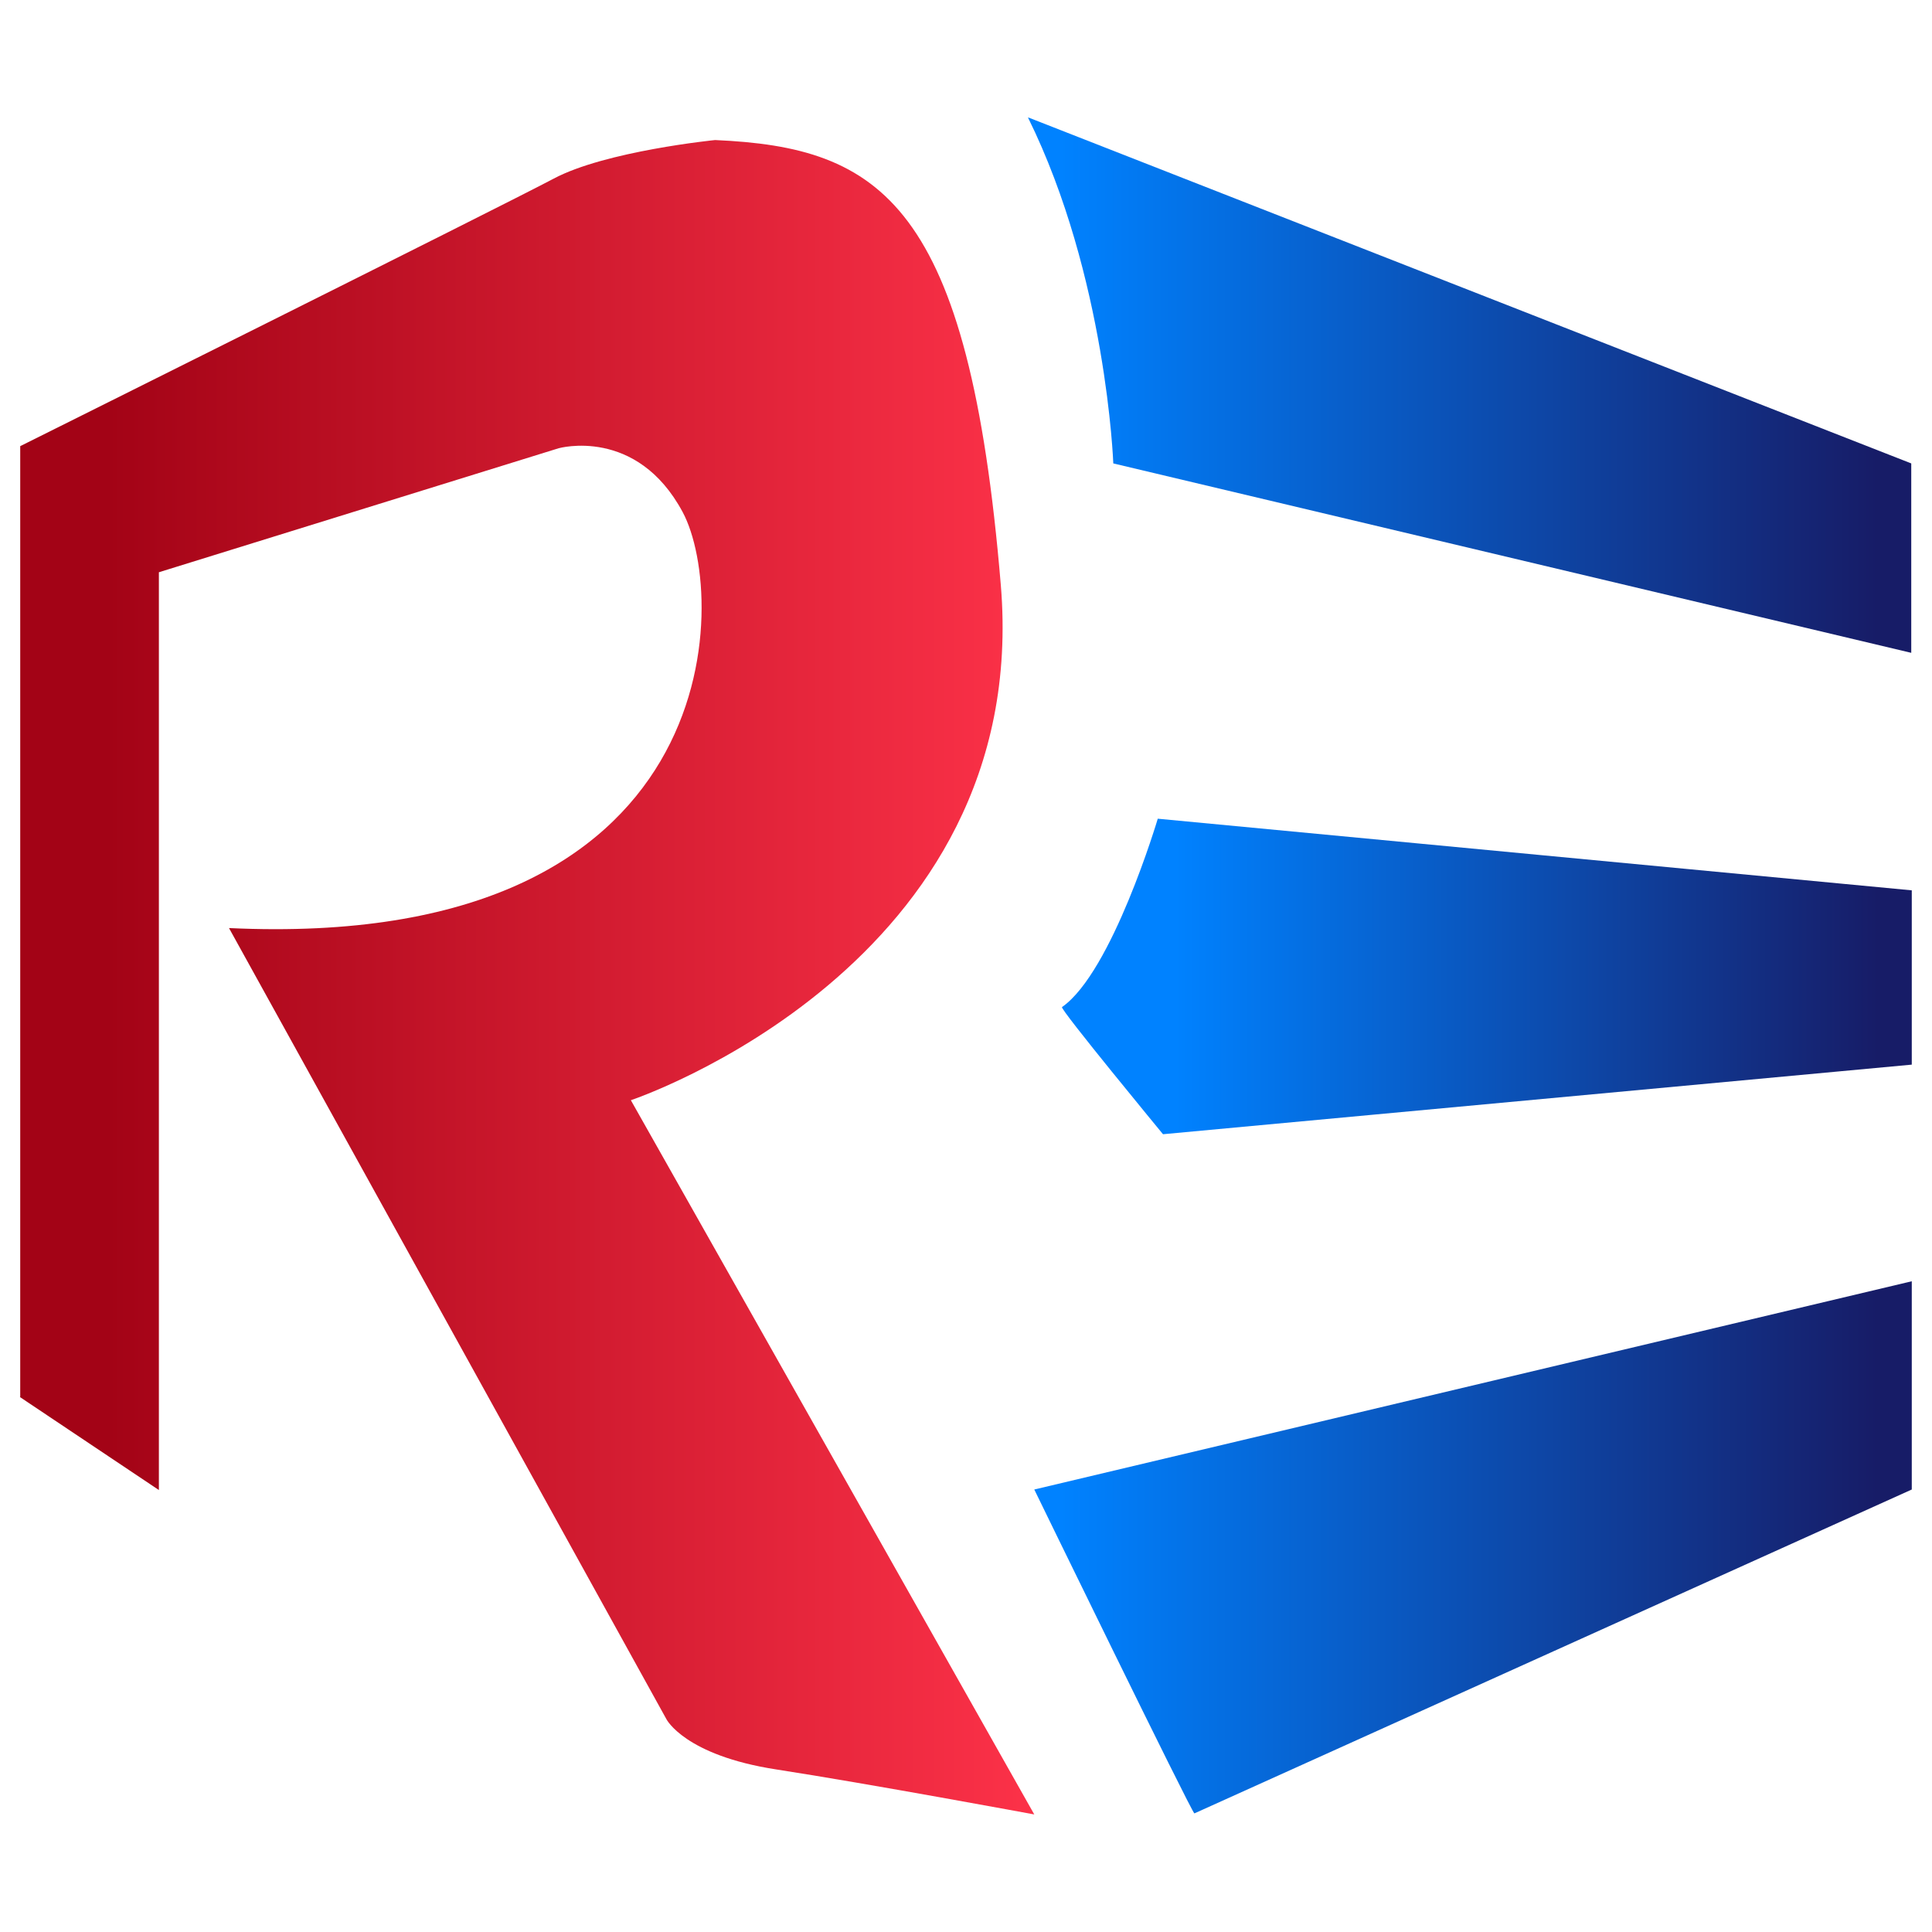
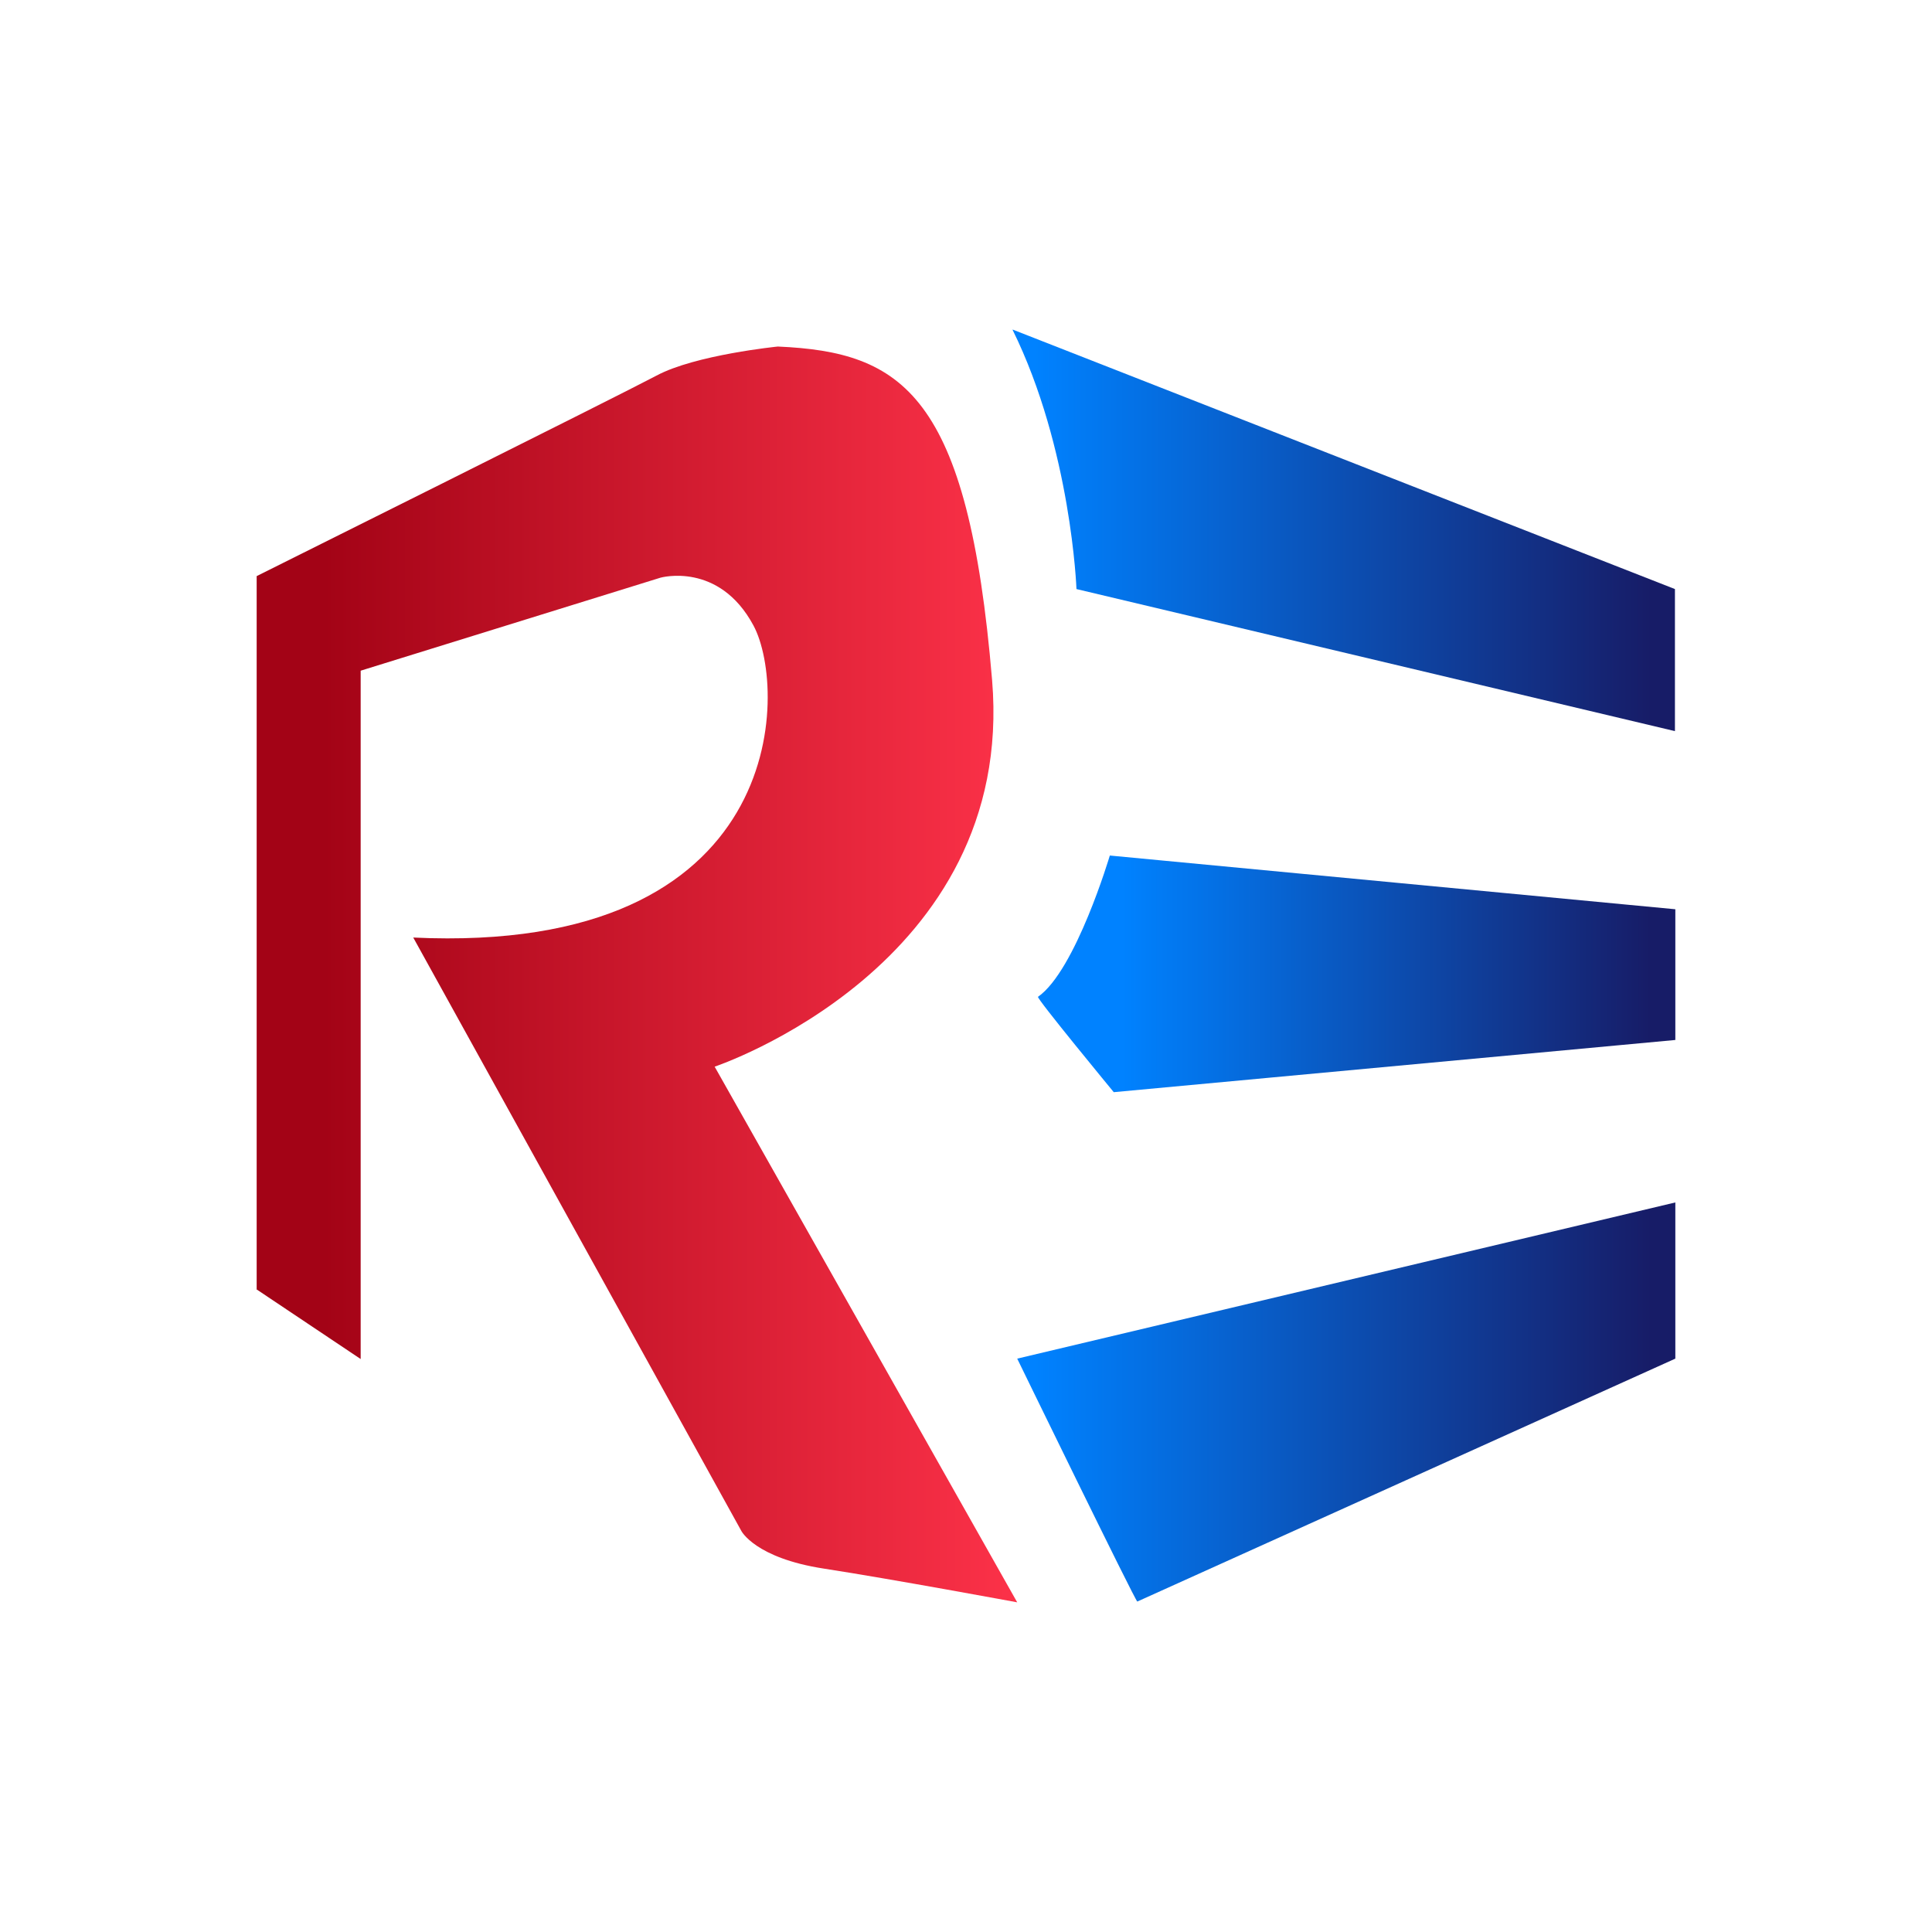
- <svg xmlns="http://www.w3.org/2000/svg" width="384" height="384" viewBox="64 64 384 384" role="img" aria-label="RE - Rise - Option 19">
+ <svg xmlns="http://www.w3.org/2000/svg" width="512" height="512" viewBox="0 0 512 512" role="img" aria-label="RE - Rise - Option 15">
  <defs>
    <linearGradient id="re-e-middle-blue-middle" x1="0" y1="0" x2="1" y2="0" gradientTransform="translate(357.4 384.9) scale(134.9 56.4)" gradientUnits="userSpaceOnUse">
      <stop offset="0" stop-color="#0082ff" />
      <stop offset="1" stop-color="#171c67" />
    </linearGradient>
    <linearGradient id="re-r-red-red" x1="0" y1="0" x2="1" y2="0" gradientTransform="translate(154.2 408.7) scale(181.2 299.1)" gradientUnits="userSpaceOnUse">
      <stop offset="0" stop-color="#a30316" />
      <stop offset="1" stop-color="#ff334a" />
    </linearGradient>
    <linearGradient id="re-e-top-blue-top" x1="0" y1="0" x2="1" y2="0" gradientTransform="translate(335.4 272.3) scale(156.8 95.1)" gradientUnits="userSpaceOnUse">
      <stop offset="0" stop-color="#0082ff" />
      <stop offset="1" stop-color="#171c67" />
    </linearGradient>
    <linearGradient id="re-e-bottom-blue-bottom" x1="0" y1="-.1" x2="1" y2="-.1" gradientTransform="translate(335.4 484.8) scale(156.8 -95.1)" gradientUnits="userSpaceOnUse">
      <stop offset="0" stop-color="#0082ff" />
      <stop offset="1" stop-color="#171c67" />
    </linearGradient>
  </defs>
-   <g transform="translate(0 0) translate(358.4 256) rotate(0) scale(1) translate(-358.4 -256)" opacity="1">
+   <g transform="translate(0 0) translate(358.4 258.048) rotate(0) scale(1) translate(-358.4 -258.048)" opacity="1">
    <g transform="translate(256 256) scale(1.04) translate(-317.65 -383.55)">
      <path id="e-middle" fill="url(#re-e-middle-blue-middle)" fill-rule="evenodd" d="M498.4,369.1v33.3l-143.1,13.3s-19.8-24-19.3-24.3c9.6-6.7,18.3-36,18.3-36l144.2,13.7h0Z" />
    </g>
  </g>
  <g transform="translate(0 0) translate(67.916 341.644) rotate(0) scale(1) translate(-67.916 -341.644)" opacity="1">
    <g transform="translate(256 256) scale(1.04) translate(-317.65 -383.55)">
      <path id="r-red" fill="url(#re-r-red-red)" fill-rule="evenodd" d="M136.8,465.9l26.6,17.8v-175.4l76.4-23.7s14.9-4.2,23.7,12.2c8.8,16.4,8.8,84-86.7,79.5l83.6,151.2s3.5,6.9,21,9.6,49.3,8.6,49.3,8.6l-77.1-136.5s76.8-25.6,70.7-98.5c-6.1-73-22.9-83.6-54.6-85,0,0-21,2.1-30.9,7.4-10,5.3-101.9,51.1-101.9,51.1v181.7h0Z" />
    </g>
  </g>
-   <g transform="translate(0 0) translate(358.4 256) rotate(0) scale(1) translate(-358.4 -256)" opacity="1">
+   <g transform="translate(0 0) translate(358.4 138.24) rotate(0) scale(1) translate(-358.4 -138.24)" opacity="1">
    <g transform="translate(256 256) scale(1.04) translate(-317.65 -383.55)">
      <path id="e-top" fill="url(#re-e-top-blue-top)" fill-rule="evenodd" d="M329.6,221.4l168.7,66.1v36.2l-152.5-36.2s-1.3-35.7-16.3-66.1h0Z" />
    </g>
  </g>
-   <g transform="translate(0 0) translate(358.4 256) rotate(0) scale(1) translate(-358.4 -256)" opacity="1">
+   <g transform="translate(0 0) translate(358.4 373.76) rotate(0) scale(1) translate(-358.4 -373.76)" opacity="1">
    <g transform="translate(256 256) scale(1.04) translate(-317.65 -383.55)">
      <path id="e-bottom" fill="url(#re-e-bottom-blue-bottom)" fill-rule="evenodd" d="M361.3,545.5l137.1-61.9v-39.8l-167.7,39.8s30.1,61.8,30.6,61.9h0Z" />
    </g>
  </g>
</svg>
